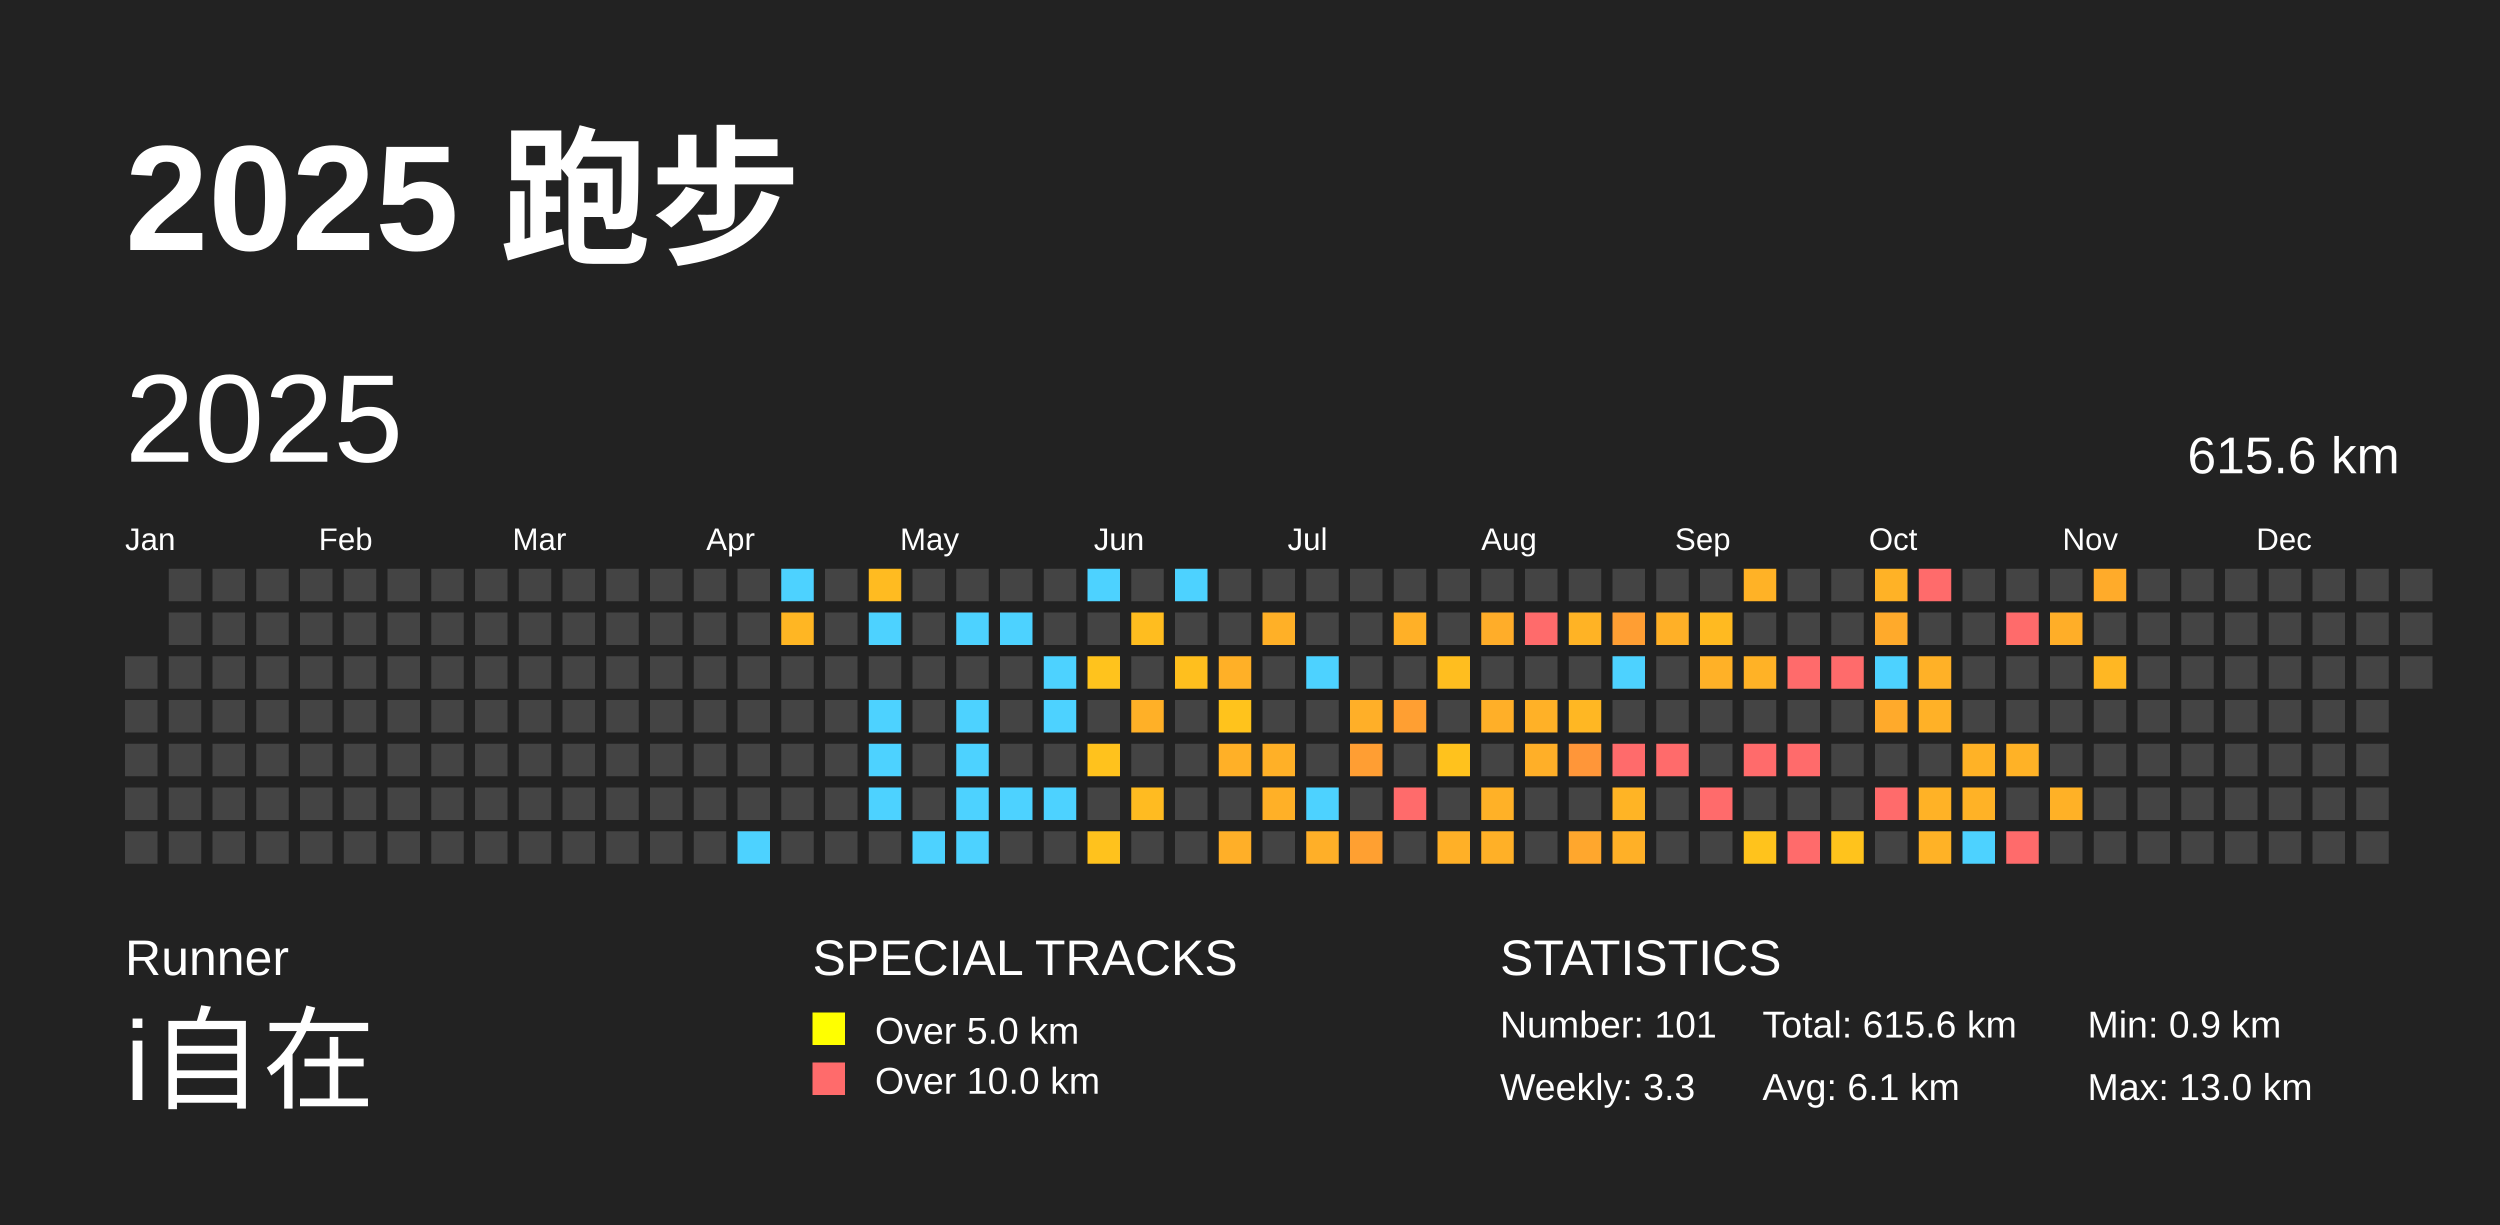
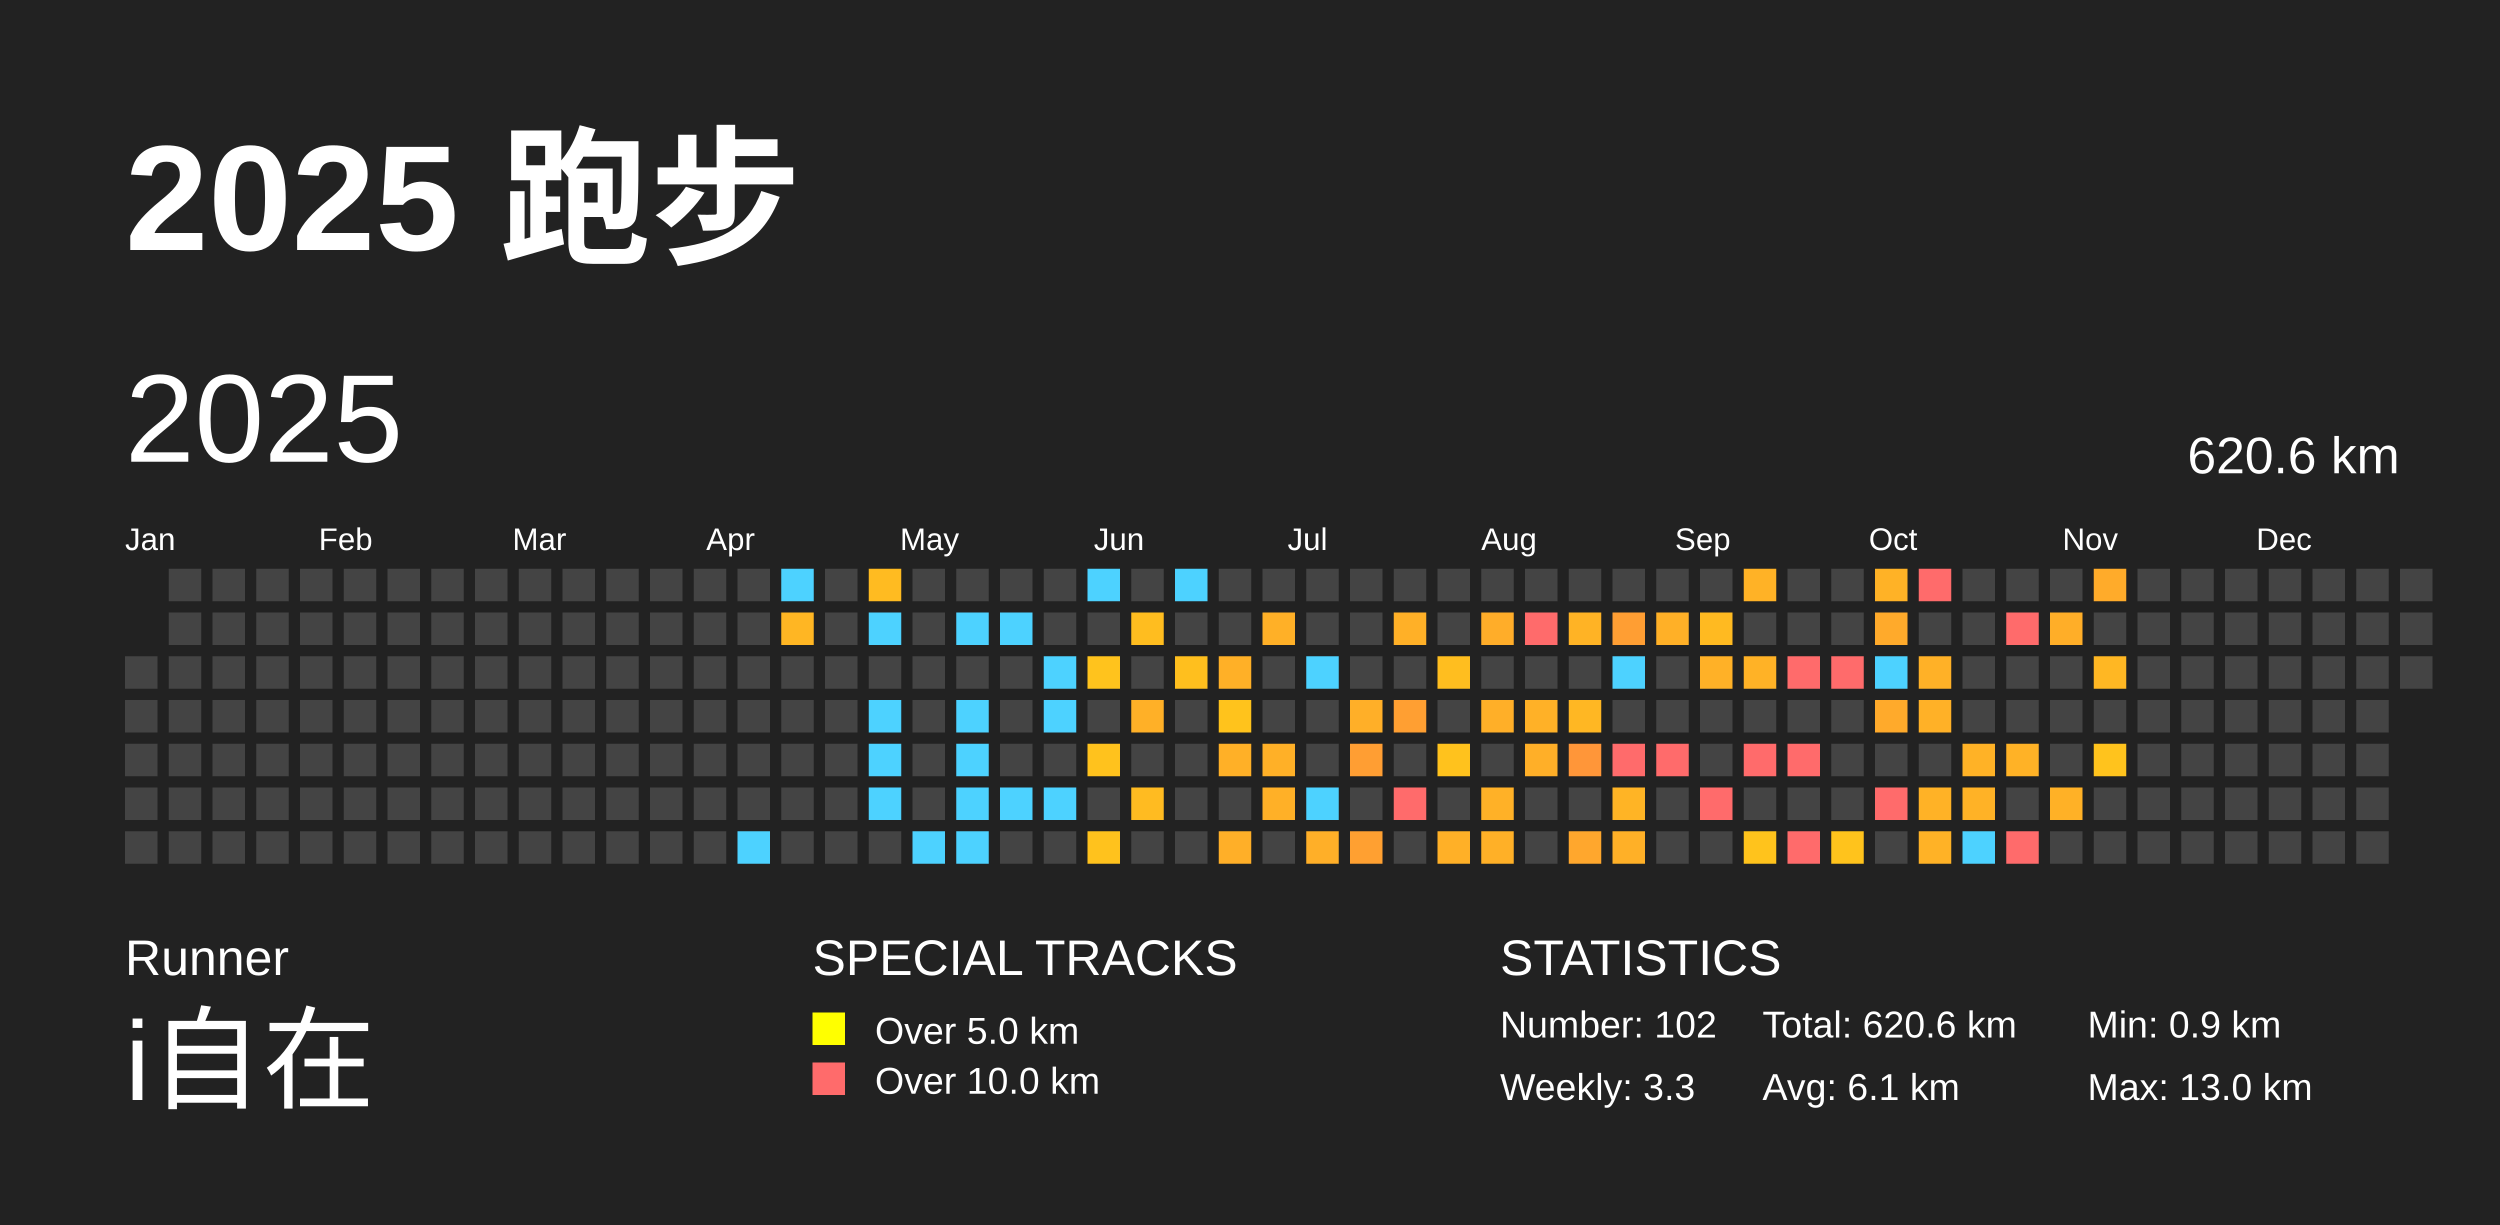
<svg xmlns="http://www.w3.org/2000/svg" baseProfile="full" height="98mm" version="1.1" viewBox="0,0,200,98" width="200mm">
  <defs />
  <rect fill="#222222" height="98" width="200" x="0" y="0" />
  <text fill="#FFFFFF" style="font-size:12px; font-family:Arial; font-weight:bold;" x="10" y="20">2025 跑步</text>
  <text fill="#FFFFFF" style="font-size:4px; font-family:Arial" x="10" y="78">Runner</text>
  <text fill="#FFFFFF" style="font-size:9px; font-family:Arial" x="10" y="88">i自在</text>
  <text fill="#FFFFFF" style="font-size:4px; font-family:Arial" x="65" y="78">SPECIAL TRACKS</text>
  <rect fill="#FFFF00" height="2.6" width="2.6" x="65" y="81" />
  <text fill="#FFFFFF" style="font-size:3px; font-family:Arial" x="70" y="83.5">Over 5.0 km</text>
  <rect fill="#FF6B6B" height="2.6" width="2.6" x="65" y="85" />
  <text fill="#FFFFFF" style="font-size:3px; font-family:Arial" x="70" y="87.5">Over 10.0 km</text>
  <text fill="#FFFFFF" style="font-size:4px; font-family:Arial" x="120" y="78">STATISTICS</text>
-   <text fill="#FFFFFF" style="font-size:3px; font-family:Arial" x="120" y="83">Number: 101</text>
+   <text fill="#FFFFFF" style="font-size:3px; font-family:Arial" x="120" y="83">Number: 102</text>
  <text fill="#FFFFFF" style="font-size:3px; font-family:Arial" x="120" y="88">Weekly: 3.3</text>
-   <text fill="#FFFFFF" style="font-size:3px; font-family:Arial" x="141" y="83">Total: 615.6 km</text>
+   <text fill="#FFFFFF" style="font-size:3px; font-family:Arial" x="141" y="83">Total: 620.6 km</text>
  <text fill="#FFFFFF" style="font-size:3px; font-family:Arial" x="141" y="88">Avg: 6.1 km</text>
  <text fill="#FFFFFF" style="font-size:3px; font-family:Arial" x="167" y="83">Min: 0.9 km</text>
  <text fill="#FFFFFF" style="font-size:3px; font-family:Arial" x="167" y="88">Max: 13.0 km</text>
  <text dominant-baseline="hanging" fill="#FFFFFF" style="font-size:10.0px; font-family:Arial;" x="10" y="30">2025</text>
-   <text dominant-baseline="hanging" fill="#FFFFFF" style="font-size:4.125px; font-family:Arial;" x="175" y="35">615.6 km</text>
+   <text dominant-baseline="hanging" fill="#FFFFFF" style="font-size:4.125px; font-family:Arial;" x="175" y="35">620.6 km</text>
  <text fill="#FFFFFF" style="font-size:2.5px; font-family:Arial" x="10.0" y="44">Jan</text>
  <text fill="#FFFFFF" style="font-size:2.5px; font-family:Arial" x="25.5" y="44">Feb</text>
  <text fill="#FFFFFF" style="font-size:2.5px; font-family:Arial" x="41.0" y="44">Mar</text>
  <text fill="#FFFFFF" style="font-size:2.5px; font-family:Arial" x="56.5" y="44">Apr</text>
  <text fill="#FFFFFF" style="font-size:2.5px; font-family:Arial" x="72.0" y="44">May</text>
  <text fill="#FFFFFF" style="font-size:2.5px; font-family:Arial" x="87.5" y="44">Jun</text>
  <text fill="#FFFFFF" style="font-size:2.5px; font-family:Arial" x="103.0" y="44">Jul</text>
  <text fill="#FFFFFF" style="font-size:2.5px; font-family:Arial" x="118.5" y="44">Aug</text>
  <text fill="#FFFFFF" style="font-size:2.5px; font-family:Arial" x="134.0" y="44">Sep</text>
  <text fill="#FFFFFF" style="font-size:2.5px; font-family:Arial" x="149.5" y="44">Oct</text>
  <text fill="#FFFFFF" style="font-size:2.5px; font-family:Arial" x="165.0" y="44">Nov</text>
  <text fill="#FFFFFF" style="font-size:2.5px; font-family:Arial" x="180.5" y="44">Dec</text>
  <rect fill="#444444" height="2.6" width="2.6" x="10.0" y="52.5" />
  <rect fill="#444444" height="2.6" width="2.6" x="10.0" y="56.0" />
  <rect fill="#444444" height="2.6" width="2.6" x="10.0" y="59.5" />
  <rect fill="#444444" height="2.6" width="2.6" x="10.0" y="63.0" />
  <rect fill="#444444" height="2.6" width="2.6" x="10.0" y="66.5" />
  <rect fill="#444444" height="2.6" width="2.6" x="13.5" y="45.5" />
  <rect fill="#444444" height="2.6" width="2.6" x="13.5" y="49.0" />
  <rect fill="#444444" height="2.6" width="2.6" x="13.5" y="52.5" />
  <rect fill="#444444" height="2.6" width="2.6" x="13.5" y="56.0" />
  <rect fill="#444444" height="2.6" width="2.6" x="13.5" y="59.5" />
  <rect fill="#444444" height="2.6" width="2.6" x="13.5" y="63.0" />
  <rect fill="#444444" height="2.6" width="2.6" x="13.5" y="66.5" />
  <rect fill="#444444" height="2.6" width="2.6" x="17.0" y="45.5" />
  <rect fill="#444444" height="2.6" width="2.6" x="17.0" y="49.0" />
  <rect fill="#444444" height="2.6" width="2.6" x="17.0" y="52.5" />
  <rect fill="#444444" height="2.6" width="2.6" x="17.0" y="56.0" />
  <rect fill="#444444" height="2.6" width="2.6" x="17.0" y="59.5" />
  <rect fill="#444444" height="2.6" width="2.6" x="17.0" y="63.0" />
  <rect fill="#444444" height="2.6" width="2.6" x="17.0" y="66.5" />
  <rect fill="#444444" height="2.6" width="2.6" x="20.5" y="45.5" />
  <rect fill="#444444" height="2.6" width="2.6" x="20.5" y="49.0" />
  <rect fill="#444444" height="2.6" width="2.6" x="20.5" y="52.5" />
  <rect fill="#444444" height="2.6" width="2.6" x="20.5" y="56.0" />
  <rect fill="#444444" height="2.6" width="2.6" x="20.5" y="59.5" />
  <rect fill="#444444" height="2.6" width="2.6" x="20.5" y="63.0" />
  <rect fill="#444444" height="2.6" width="2.6" x="20.5" y="66.5" />
  <rect fill="#444444" height="2.6" width="2.6" x="24.0" y="45.5" />
  <rect fill="#444444" height="2.6" width="2.6" x="24.0" y="49.0" />
  <rect fill="#444444" height="2.6" width="2.6" x="24.0" y="52.5" />
  <rect fill="#444444" height="2.6" width="2.6" x="24.0" y="56.0" />
  <rect fill="#444444" height="2.6" width="2.6" x="24.0" y="59.5" />
  <rect fill="#444444" height="2.6" width="2.6" x="24.0" y="63.0" />
  <rect fill="#444444" height="2.6" width="2.6" x="24.0" y="66.5" />
  <rect fill="#444444" height="2.6" width="2.6" x="27.5" y="45.5" />
  <rect fill="#444444" height="2.6" width="2.6" x="27.5" y="49.0" />
  <rect fill="#444444" height="2.6" width="2.6" x="27.5" y="52.5" />
  <rect fill="#444444" height="2.6" width="2.6" x="27.5" y="56.0" />
  <rect fill="#444444" height="2.6" width="2.6" x="27.5" y="59.5" />
  <rect fill="#444444" height="2.6" width="2.6" x="27.5" y="63.0" />
  <rect fill="#444444" height="2.6" width="2.6" x="27.5" y="66.5" />
  <rect fill="#444444" height="2.6" width="2.6" x="31.0" y="45.5" />
  <rect fill="#444444" height="2.6" width="2.6" x="31.0" y="49.0" />
  <rect fill="#444444" height="2.6" width="2.6" x="31.0" y="52.5" />
  <rect fill="#444444" height="2.6" width="2.6" x="31.0" y="56.0" />
  <rect fill="#444444" height="2.6" width="2.6" x="31.0" y="59.5" />
  <rect fill="#444444" height="2.6" width="2.6" x="31.0" y="63.0" />
  <rect fill="#444444" height="2.6" width="2.6" x="31.0" y="66.5" />
  <rect fill="#444444" height="2.6" width="2.6" x="34.5" y="45.5" />
  <rect fill="#444444" height="2.6" width="2.6" x="34.5" y="49.0" />
  <rect fill="#444444" height="2.6" width="2.6" x="34.5" y="52.5" />
  <rect fill="#444444" height="2.6" width="2.6" x="34.5" y="56.0" />
  <rect fill="#444444" height="2.6" width="2.6" x="34.5" y="59.5" />
  <rect fill="#444444" height="2.6" width="2.6" x="34.5" y="63.0" />
  <rect fill="#444444" height="2.6" width="2.6" x="34.5" y="66.5" />
  <rect fill="#444444" height="2.6" width="2.6" x="38.0" y="45.5" />
  <rect fill="#444444" height="2.6" width="2.6" x="38.0" y="49.0" />
  <rect fill="#444444" height="2.6" width="2.6" x="38.0" y="52.5" />
  <rect fill="#444444" height="2.6" width="2.6" x="38.0" y="56.0" />
  <rect fill="#444444" height="2.6" width="2.6" x="38.0" y="59.5" />
  <rect fill="#444444" height="2.6" width="2.6" x="38.0" y="63.0" />
  <rect fill="#444444" height="2.6" width="2.6" x="38.0" y="66.5" />
  <rect fill="#444444" height="2.6" width="2.6" x="41.5" y="45.5" />
  <rect fill="#444444" height="2.6" width="2.6" x="41.5" y="49.0" />
  <rect fill="#444444" height="2.6" width="2.6" x="41.5" y="52.5" />
  <rect fill="#444444" height="2.6" width="2.6" x="41.5" y="56.0" />
  <rect fill="#444444" height="2.6" width="2.6" x="41.5" y="59.5" />
  <rect fill="#444444" height="2.6" width="2.6" x="41.5" y="63.0" />
  <rect fill="#444444" height="2.6" width="2.6" x="41.5" y="66.5" />
  <rect fill="#444444" height="2.6" width="2.6" x="45.0" y="45.5" />
  <rect fill="#444444" height="2.6" width="2.6" x="45.0" y="49.0" />
  <rect fill="#444444" height="2.6" width="2.6" x="45.0" y="52.5" />
  <rect fill="#444444" height="2.6" width="2.6" x="45.0" y="56.0" />
  <rect fill="#444444" height="2.6" width="2.6" x="45.0" y="59.5" />
  <rect fill="#444444" height="2.6" width="2.6" x="45.0" y="63.0" />
  <rect fill="#444444" height="2.6" width="2.6" x="45.0" y="66.5" />
  <rect fill="#444444" height="2.6" width="2.6" x="48.5" y="45.5" />
  <rect fill="#444444" height="2.6" width="2.6" x="48.5" y="49.0" />
  <rect fill="#444444" height="2.6" width="2.6" x="48.5" y="52.5" />
  <rect fill="#444444" height="2.6" width="2.6" x="48.5" y="56.0" />
  <rect fill="#444444" height="2.6" width="2.6" x="48.5" y="59.5" />
  <rect fill="#444444" height="2.6" width="2.6" x="48.5" y="63.0" />
  <rect fill="#444444" height="2.6" width="2.6" x="48.5" y="66.5" />
  <rect fill="#444444" height="2.6" width="2.6" x="52.0" y="45.5" />
  <rect fill="#444444" height="2.6" width="2.6" x="52.0" y="49.0" />
  <rect fill="#444444" height="2.6" width="2.6" x="52.0" y="52.5" />
  <rect fill="#444444" height="2.6" width="2.6" x="52.0" y="56.0" />
  <rect fill="#444444" height="2.6" width="2.6" x="52.0" y="59.5" />
  <rect fill="#444444" height="2.6" width="2.6" x="52.0" y="63.0" />
  <rect fill="#444444" height="2.6" width="2.6" x="52.0" y="66.5" />
  <rect fill="#444444" height="2.6" width="2.6" x="55.5" y="45.5" />
  <rect fill="#444444" height="2.6" width="2.6" x="55.5" y="49.0" />
  <rect fill="#444444" height="2.6" width="2.6" x="55.5" y="52.5" />
  <rect fill="#444444" height="2.6" width="2.6" x="55.5" y="56.0" />
  <rect fill="#444444" height="2.6" width="2.6" x="55.5" y="59.5" />
  <rect fill="#444444" height="2.6" width="2.6" x="55.5" y="63.0" />
  <rect fill="#444444" height="2.6" width="2.6" x="55.5" y="66.5" />
  <rect fill="#444444" height="2.6" width="2.6" x="59.0" y="45.5" />
  <rect fill="#444444" height="2.6" width="2.6" x="59.0" y="49.0" />
  <rect fill="#444444" height="2.6" width="2.6" x="59.0" y="52.5" />
  <rect fill="#444444" height="2.6" width="2.6" x="59.0" y="56.0" />
  <rect fill="#444444" height="2.6" width="2.6" x="59.0" y="59.5" />
  <rect fill="#444444" height="2.6" width="2.6" x="59.0" y="63.0" />
  <rect fill="#4dd2ff" height="2.6" width="2.6" x="59.0" y="66.5" />
  <rect fill="#4dd2ff" height="2.6" width="2.6" x="62.5" y="45.5" />
  <rect fill="#ffb623" height="2.6" width="2.6" x="62.5" y="49.0" />
  <rect fill="#444444" height="2.6" width="2.6" x="62.5" y="52.5" />
  <rect fill="#444444" height="2.6" width="2.6" x="62.5" y="56.0" />
  <rect fill="#444444" height="2.6" width="2.6" x="62.5" y="59.5" />
  <rect fill="#444444" height="2.6" width="2.6" x="62.5" y="63.0" />
  <rect fill="#444444" height="2.6" width="2.6" x="62.5" y="66.5" />
  <rect fill="#444444" height="2.6" width="2.6" x="66.0" y="45.5" />
  <rect fill="#444444" height="2.6" width="2.6" x="66.0" y="49.0" />
  <rect fill="#444444" height="2.6" width="2.6" x="66.0" y="52.5" />
  <rect fill="#444444" height="2.6" width="2.6" x="66.0" y="56.0" />
  <rect fill="#444444" height="2.6" width="2.6" x="66.0" y="59.5" />
  <rect fill="#444444" height="2.6" width="2.6" x="66.0" y="63.0" />
  <rect fill="#444444" height="2.6" width="2.6" x="66.0" y="66.5" />
  <rect fill="#ffbb21" height="2.6" width="2.6" x="69.5" y="45.5" />
  <rect fill="#4dd2ff" height="2.6" width="2.6" x="69.5" y="49.0" />
  <rect fill="#444444" height="2.6" width="2.6" x="69.5" y="52.5" />
  <rect fill="#4dd2ff" height="2.6" width="2.6" x="69.5" y="56.0" />
  <rect fill="#4dd2ff" height="2.6" width="2.6" x="69.5" y="59.5" />
  <rect fill="#4dd2ff" height="2.6" width="2.6" x="69.5" y="63.0" />
  <rect fill="#444444" height="2.6" width="2.6" x="69.5" y="66.5" />
  <rect fill="#444444" height="2.6" width="2.6" x="73.0" y="45.5" />
  <rect fill="#444444" height="2.6" width="2.6" x="73.0" y="49.0" />
  <rect fill="#444444" height="2.6" width="2.6" x="73.0" y="52.5" />
  <rect fill="#444444" height="2.6" width="2.6" x="73.0" y="56.0" />
  <rect fill="#444444" height="2.6" width="2.6" x="73.0" y="59.5" />
  <rect fill="#444444" height="2.6" width="2.6" x="73.0" y="63.0" />
  <rect fill="#4dd2ff" height="2.6" width="2.6" x="73.0" y="66.5" />
  <rect fill="#444444" height="2.6" width="2.6" x="76.5" y="45.5" />
  <rect fill="#4dd2ff" height="2.6" width="2.6" x="76.5" y="49.0" />
  <rect fill="#444444" height="2.6" width="2.6" x="76.5" y="52.5" />
  <rect fill="#4dd2ff" height="2.6" width="2.6" x="76.5" y="56.0" />
  <rect fill="#4dd2ff" height="2.6" width="2.6" x="76.5" y="59.5" />
  <rect fill="#4dd2ff" height="2.6" width="2.6" x="76.5" y="63.0" />
  <rect fill="#4dd2ff" height="2.6" width="2.6" x="76.5" y="66.5" />
  <rect fill="#444444" height="2.6" width="2.6" x="80.0" y="45.5" />
  <rect fill="#4dd2ff" height="2.6" width="2.6" x="80.0" y="49.0" />
  <rect fill="#444444" height="2.6" width="2.6" x="80.0" y="52.5" />
  <rect fill="#444444" height="2.6" width="2.6" x="80.0" y="56.0" />
  <rect fill="#444444" height="2.6" width="2.6" x="80.0" y="59.5" />
  <rect fill="#4dd2ff" height="2.6" width="2.6" x="80.0" y="63.0" />
  <rect fill="#444444" height="2.6" width="2.6" x="80.0" y="66.5" />
  <rect fill="#444444" height="2.6" width="2.6" x="83.5" y="45.5" />
  <rect fill="#444444" height="2.6" width="2.6" x="83.5" y="49.0" />
  <rect fill="#4dd2ff" height="2.6" width="2.6" x="83.5" y="52.5" />
  <rect fill="#4dd2ff" height="2.6" width="2.6" x="83.5" y="56.0" />
  <rect fill="#444444" height="2.6" width="2.6" x="83.5" y="59.5" />
  <rect fill="#4dd2ff" height="2.6" width="2.6" x="83.5" y="63.0" />
  <rect fill="#444444" height="2.6" width="2.6" x="83.5" y="66.5" />
  <rect fill="#4dd2ff" height="2.6" width="2.6" x="87.0" y="45.5" />
  <rect fill="#444444" height="2.6" width="2.6" x="87.0" y="49.0" />
  <rect fill="#ffc31d" height="2.6" width="2.6" x="87.0" y="52.5" />
  <rect fill="#444444" height="2.6" width="2.6" x="87.0" y="56.0" />
  <rect fill="#ffc21d" height="2.6" width="2.6" x="87.0" y="59.5" />
  <rect fill="#444444" height="2.6" width="2.6" x="87.0" y="63.0" />
  <rect fill="#ffc21d" height="2.6" width="2.6" x="87.0" y="66.5" />
  <rect fill="#444444" height="2.6" width="2.6" x="90.5" y="45.5" />
  <rect fill="#ffbd1f" height="2.6" width="2.6" x="90.5" y="49.0" />
  <rect fill="#444444" height="2.6" width="2.6" x="90.5" y="52.5" />
  <rect fill="#ffb027" height="2.6" width="2.6" x="90.5" y="56.0" />
  <rect fill="#444444" height="2.6" width="2.6" x="90.5" y="59.5" />
  <rect fill="#ffbb21" height="2.6" width="2.6" x="90.5" y="63.0" />
  <rect fill="#444444" height="2.6" width="2.6" x="90.5" y="66.5" />
  <rect fill="#4dd2ff" height="2.6" width="2.6" x="94.0" y="45.5" />
  <rect fill="#444444" height="2.6" width="2.6" x="94.0" y="49.0" />
  <rect fill="#ffbf1e" height="2.6" width="2.6" x="94.0" y="52.5" />
  <rect fill="#444444" height="2.6" width="2.6" x="94.0" y="56.0" />
  <rect fill="#444444" height="2.6" width="2.6" x="94.0" y="59.5" />
  <rect fill="#444444" height="2.6" width="2.6" x="94.0" y="63.0" />
  <rect fill="#444444" height="2.6" width="2.6" x="94.0" y="66.5" />
  <rect fill="#444444" height="2.6" width="2.6" x="97.5" y="45.5" />
  <rect fill="#444444" height="2.6" width="2.6" x="97.5" y="49.0" />
  <rect fill="#ffb027" height="2.6" width="2.6" x="97.5" y="52.5" />
  <rect fill="#ffc31c" height="2.6" width="2.6" x="97.5" y="56.0" />
  <rect fill="#ffb027" height="2.6" width="2.6" x="97.5" y="59.5" />
  <rect fill="#444444" height="2.6" width="2.6" x="97.5" y="63.0" />
  <rect fill="#ffaf28" height="2.6" width="2.6" x="97.5" y="66.5" />
  <rect fill="#444444" height="2.6" width="2.6" x="101.0" y="45.5" />
  <rect fill="#ffb027" height="2.6" width="2.6" x="101.0" y="49.0" />
  <rect fill="#444444" height="2.6" width="2.6" x="101.0" y="52.5" />
  <rect fill="#444444" height="2.6" width="2.6" x="101.0" y="56.0" />
  <rect fill="#ffb027" height="2.6" width="2.6" x="101.0" y="59.5" />
  <rect fill="#ffb027" height="2.6" width="2.6" x="101.0" y="63.0" />
  <rect fill="#444444" height="2.6" width="2.6" x="101.0" y="66.5" />
  <rect fill="#444444" height="2.6" width="2.6" x="104.5" y="45.5" />
  <rect fill="#444444" height="2.6" width="2.6" x="104.5" y="49.0" />
  <rect fill="#4dd2ff" height="2.6" width="2.6" x="104.5" y="52.5" />
  <rect fill="#444444" height="2.6" width="2.6" x="104.5" y="56.0" />
  <rect fill="#444444" height="2.6" width="2.6" x="104.5" y="59.5" />
  <rect fill="#4dd2ff" height="2.6" width="2.6" x="104.5" y="63.0" />
  <rect fill="#ffaf28" height="2.6" width="2.6" x="104.5" y="66.5" />
  <rect fill="#444444" height="2.6" width="2.6" x="108.0" y="45.5" />
  <rect fill="#444444" height="2.6" width="2.6" x="108.0" y="49.0" />
  <rect fill="#444444" height="2.6" width="2.6" x="108.0" y="52.5" />
  <rect fill="#ffaf28" height="2.6" width="2.6" x="108.0" y="56.0" />
  <rect fill="#ff9e33" height="2.6" width="2.6" x="108.0" y="59.5" />
  <rect fill="#444444" height="2.6" width="2.6" x="108.0" y="63.0" />
  <rect fill="#ffa031" height="2.6" width="2.6" x="108.0" y="66.5" />
  <rect fill="#444444" height="2.6" width="2.6" x="111.5" y="45.5" />
  <rect fill="#ffb027" height="2.6" width="2.6" x="111.5" y="49.0" />
  <rect fill="#444444" height="2.6" width="2.6" x="111.5" y="52.5" />
  <rect fill="#ff9f32" height="2.6" width="2.6" x="111.5" y="56.0" />
  <rect fill="#444444" height="2.6" width="2.6" x="111.5" y="59.5" />
  <rect fill="#FF6B6B" height="2.6" width="2.6" x="111.5" y="63.0" />
  <rect fill="#444444" height="2.6" width="2.6" x="111.5" y="66.5" />
  <rect fill="#444444" height="2.6" width="2.6" x="115.0" y="45.5" />
  <rect fill="#444444" height="2.6" width="2.6" x="115.0" y="49.0" />
  <rect fill="#ffbe1f" height="2.6" width="2.6" x="115.0" y="52.5" />
  <rect fill="#444444" height="2.6" width="2.6" x="115.0" y="56.0" />
  <rect fill="#ffc21d" height="2.6" width="2.6" x="115.0" y="59.5" />
  <rect fill="#444444" height="2.6" width="2.6" x="115.0" y="63.0" />
  <rect fill="#ffb027" height="2.6" width="2.6" x="115.0" y="66.5" />
  <rect fill="#444444" height="2.6" width="2.6" x="118.5" y="45.5" />
  <rect fill="#ffad29" height="2.6" width="2.6" x="118.5" y="49.0" />
  <rect fill="#444444" height="2.6" width="2.6" x="118.5" y="52.5" />
  <rect fill="#ffaf28" height="2.6" width="2.6" x="118.5" y="56.0" />
  <rect fill="#444444" height="2.6" width="2.6" x="118.5" y="59.5" />
  <rect fill="#ffb127" height="2.6" width="2.6" x="118.5" y="63.0" />
  <rect fill="#ffb027" height="2.6" width="2.6" x="118.5" y="66.5" />
  <rect fill="#444444" height="2.6" width="2.6" x="122.0" y="45.5" />
  <rect fill="#FF6B6B" height="2.6" width="2.6" x="122.0" y="49.0" />
  <rect fill="#444444" height="2.6" width="2.6" x="122.0" y="52.5" />
  <rect fill="#ffb127" height="2.6" width="2.6" x="122.0" y="56.0" />
  <rect fill="#ffaf28" height="2.6" width="2.6" x="122.0" y="59.5" />
  <rect fill="#444444" height="2.6" width="2.6" x="122.0" y="63.0" />
  <rect fill="#444444" height="2.6" width="2.6" x="122.0" y="66.5" />
  <rect fill="#444444" height="2.6" width="2.6" x="125.5" y="45.5" />
  <rect fill="#ffb325" height="2.6" width="2.6" x="125.5" y="49.0" />
  <rect fill="#444444" height="2.6" width="2.6" x="125.5" y="52.5" />
  <rect fill="#ffb723" height="2.6" width="2.6" x="125.5" y="56.0" />
  <rect fill="#ff9639" height="2.6" width="2.6" x="125.5" y="59.5" />
  <rect fill="#444444" height="2.6" width="2.6" x="125.5" y="63.0" />
  <rect fill="#ffa72d" height="2.6" width="2.6" x="125.5" y="66.5" />
  <rect fill="#444444" height="2.6" width="2.6" x="129.0" y="45.5" />
  <rect fill="#ff9e33" height="2.6" width="2.6" x="129.0" y="49.0" />
  <rect fill="#4dd2ff" height="2.6" width="2.6" x="129.0" y="52.5" />
  <rect fill="#444444" height="2.6" width="2.6" x="129.0" y="56.0" />
  <rect fill="#FF6B6B" height="2.6" width="2.6" x="129.0" y="59.5" />
  <rect fill="#ffb425" height="2.6" width="2.6" x="129.0" y="63.0" />
  <rect fill="#ffb027" height="2.6" width="2.6" x="129.0" y="66.5" />
  <rect fill="#444444" height="2.6" width="2.6" x="132.5" y="45.5" />
  <rect fill="#ffb027" height="2.6" width="2.6" x="132.5" y="49.0" />
  <rect fill="#444444" height="2.6" width="2.6" x="132.5" y="52.5" />
  <rect fill="#444444" height="2.6" width="2.6" x="132.5" y="56.0" />
  <rect fill="#FF6B6B" height="2.6" width="2.6" x="132.5" y="59.5" />
  <rect fill="#444444" height="2.6" width="2.6" x="132.5" y="63.0" />
  <rect fill="#444444" height="2.6" width="2.6" x="132.5" y="66.5" />
  <rect fill="#444444" height="2.6" width="2.6" x="136.0" y="45.5" />
  <rect fill="#ffba21" height="2.6" width="2.6" x="136.0" y="49.0" />
  <rect fill="#ffb127" height="2.6" width="2.6" x="136.0" y="52.5" />
  <rect fill="#444444" height="2.6" width="2.6" x="136.0" y="56.0" />
  <rect fill="#444444" height="2.6" width="2.6" x="136.0" y="59.5" />
  <rect fill="#FF6B6B" height="2.6" width="2.6" x="136.0" y="63.0" />
  <rect fill="#444444" height="2.6" width="2.6" x="136.0" y="66.5" />
  <rect fill="#ffb226" height="2.6" width="2.6" x="139.5" y="45.5" />
  <rect fill="#444444" height="2.6" width="2.6" x="139.5" y="49.0" />
  <rect fill="#ffb226" height="2.6" width="2.6" x="139.5" y="52.5" />
  <rect fill="#444444" height="2.6" width="2.6" x="139.5" y="56.0" />
  <rect fill="#FF6B6B" height="2.6" width="2.6" x="139.5" y="59.5" />
  <rect fill="#444444" height="2.6" width="2.6" x="139.5" y="63.0" />
  <rect fill="#ffc31c" height="2.6" width="2.6" x="139.5" y="66.5" />
  <rect fill="#444444" height="2.6" width="2.6" x="143.0" y="45.5" />
  <rect fill="#444444" height="2.6" width="2.6" x="143.0" y="49.0" />
  <rect fill="#FF6B6B" height="2.6" width="2.6" x="143.0" y="52.5" />
  <rect fill="#444444" height="2.6" width="2.6" x="143.0" y="56.0" />
  <rect fill="#FF6B6B" height="2.6" width="2.6" x="143.0" y="59.5" />
  <rect fill="#444444" height="2.6" width="2.6" x="143.0" y="63.0" />
  <rect fill="#FF6B6B" height="2.6" width="2.6" x="143.0" y="66.5" />
  <rect fill="#444444" height="2.6" width="2.6" x="146.5" y="45.5" />
  <rect fill="#444444" height="2.6" width="2.6" x="146.5" y="49.0" />
  <rect fill="#FF6B6B" height="2.6" width="2.6" x="146.5" y="52.5" />
  <rect fill="#444444" height="2.6" width="2.6" x="146.5" y="56.0" />
  <rect fill="#444444" height="2.6" width="2.6" x="146.5" y="59.5" />
  <rect fill="#444444" height="2.6" width="2.6" x="146.5" y="63.0" />
  <rect fill="#ffc31c" height="2.6" width="2.6" x="146.5" y="66.5" />
  <rect fill="#ffb226" height="2.6" width="2.6" x="150.0" y="45.5" />
  <rect fill="#ffaa2b" height="2.6" width="2.6" x="150.0" y="49.0" />
  <rect fill="#4dd2ff" height="2.6" width="2.6" x="150.0" y="52.5" />
  <rect fill="#ffaa2b" height="2.6" width="2.6" x="150.0" y="56.0" />
  <rect fill="#444444" height="2.6" width="2.6" x="150.0" y="59.5" />
  <rect fill="#FF6B6B" height="2.6" width="2.6" x="150.0" y="63.0" />
  <rect fill="#444444" height="2.6" width="2.6" x="150.0" y="66.5" />
  <rect fill="#FF6B6B" height="2.6" width="2.6" x="153.5" y="45.5" />
  <rect fill="#444444" height="2.6" width="2.6" x="153.5" y="49.0" />
  <rect fill="#ffb127" height="2.6" width="2.6" x="153.5" y="52.5" />
  <rect fill="#ffb127" height="2.6" width="2.6" x="153.5" y="56.0" />
  <rect fill="#444444" height="2.6" width="2.6" x="153.5" y="59.5" />
  <rect fill="#ffb226" height="2.6" width="2.6" x="153.5" y="63.0" />
  <rect fill="#ffb226" height="2.6" width="2.6" x="153.5" y="66.5" />
  <rect fill="#444444" height="2.6" width="2.6" x="157.0" y="45.5" />
  <rect fill="#444444" height="2.6" width="2.6" x="157.0" y="49.0" />
  <rect fill="#444444" height="2.6" width="2.6" x="157.0" y="52.5" />
  <rect fill="#444444" height="2.6" width="2.6" x="157.0" y="56.0" />
  <rect fill="#ffb226" height="2.6" width="2.6" x="157.0" y="59.5" />
  <rect fill="#ffb226" height="2.6" width="2.6" x="157.0" y="63.0" />
  <rect fill="#4dd2ff" height="2.6" width="2.6" x="157.0" y="66.5" />
  <rect fill="#444444" height="2.6" width="2.6" x="160.5" y="45.5" />
  <rect fill="#FF6B6B" height="2.6" width="2.6" x="160.5" y="49.0" />
  <rect fill="#444444" height="2.6" width="2.6" x="160.5" y="52.5" />
  <rect fill="#444444" height="2.6" width="2.6" x="160.5" y="56.0" />
  <rect fill="#ffb226" height="2.6" width="2.6" x="160.5" y="59.5" />
  <rect fill="#444444" height="2.6" width="2.6" x="160.5" y="63.0" />
  <rect fill="#FF6B6B" height="2.6" width="2.6" x="160.5" y="66.5" />
  <rect fill="#444444" height="2.6" width="2.6" x="164.0" y="45.5" />
  <rect fill="#ffae28" height="2.6" width="2.6" x="164.0" y="49.0" />
  <rect fill="#444444" height="2.6" width="2.6" x="164.0" y="52.5" />
  <rect fill="#444444" height="2.6" width="2.6" x="164.0" y="56.0" />
  <rect fill="#444444" height="2.6" width="2.6" x="164.0" y="59.5" />
  <rect fill="#ffb126" height="2.6" width="2.6" x="164.0" y="63.0" />
  <rect fill="#444444" height="2.6" width="2.6" x="164.0" y="66.5" />
  <rect fill="#ffab2a" height="2.6" width="2.6" x="167.5" y="45.5" />
  <rect fill="#444444" height="2.6" width="2.6" x="167.5" y="49.0" />
  <rect fill="#ffb723" height="2.6" width="2.6" x="167.5" y="52.5" />
  <rect fill="#444444" height="2.6" width="2.6" x="167.5" y="56.0" />
-   <rect fill="#444444" height="2.6" width="2.6" x="167.5" y="59.5" />
+   <rect fill="#ffc31d" height="2.6" width="2.6" x="167.5" y="59.5" />
  <rect fill="#444444" height="2.6" width="2.6" x="167.5" y="63.0" />
  <rect fill="#444444" height="2.6" width="2.6" x="167.5" y="66.5" />
  <rect fill="#444444" height="2.6" width="2.6" x="171.0" y="45.5" />
  <rect fill="#444444" height="2.6" width="2.6" x="171.0" y="49.0" />
  <rect fill="#444444" height="2.6" width="2.6" x="171.0" y="52.5" />
  <rect fill="#444444" height="2.6" width="2.6" x="171.0" y="56.0" />
  <rect fill="#444444" height="2.6" width="2.6" x="171.0" y="59.5" />
  <rect fill="#444444" height="2.6" width="2.6" x="171.0" y="63.0" />
  <rect fill="#444444" height="2.6" width="2.6" x="171.0" y="66.5" />
  <rect fill="#444444" height="2.6" width="2.6" x="174.5" y="45.5" />
  <rect fill="#444444" height="2.6" width="2.6" x="174.5" y="49.0" />
  <rect fill="#444444" height="2.6" width="2.6" x="174.5" y="52.5" />
  <rect fill="#444444" height="2.6" width="2.6" x="174.5" y="56.0" />
  <rect fill="#444444" height="2.6" width="2.6" x="174.5" y="59.5" />
  <rect fill="#444444" height="2.6" width="2.6" x="174.5" y="63.0" />
  <rect fill="#444444" height="2.6" width="2.6" x="174.5" y="66.5" />
  <rect fill="#444444" height="2.6" width="2.6" x="178.0" y="45.5" />
  <rect fill="#444444" height="2.6" width="2.6" x="178.0" y="49.0" />
  <rect fill="#444444" height="2.6" width="2.6" x="178.0" y="52.5" />
  <rect fill="#444444" height="2.6" width="2.6" x="178.0" y="56.0" />
  <rect fill="#444444" height="2.6" width="2.6" x="178.0" y="59.5" />
  <rect fill="#444444" height="2.6" width="2.6" x="178.0" y="63.0" />
  <rect fill="#444444" height="2.6" width="2.6" x="178.0" y="66.5" />
  <rect fill="#444444" height="2.6" width="2.6" x="181.5" y="45.5" />
  <rect fill="#444444" height="2.6" width="2.6" x="181.5" y="49.0" />
  <rect fill="#444444" height="2.6" width="2.6" x="181.5" y="52.5" />
  <rect fill="#444444" height="2.6" width="2.6" x="181.5" y="56.0" />
  <rect fill="#444444" height="2.6" width="2.6" x="181.5" y="59.5" />
  <rect fill="#444444" height="2.6" width="2.6" x="181.5" y="63.0" />
  <rect fill="#444444" height="2.6" width="2.6" x="181.5" y="66.5" />
  <rect fill="#444444" height="2.6" width="2.6" x="185.0" y="45.5" />
  <rect fill="#444444" height="2.6" width="2.6" x="185.0" y="49.0" />
  <rect fill="#444444" height="2.6" width="2.6" x="185.0" y="52.5" />
  <rect fill="#444444" height="2.6" width="2.6" x="185.0" y="56.0" />
  <rect fill="#444444" height="2.6" width="2.6" x="185.0" y="59.5" />
  <rect fill="#444444" height="2.6" width="2.6" x="185.0" y="63.0" />
  <rect fill="#444444" height="2.6" width="2.6" x="185.0" y="66.5" />
  <rect fill="#444444" height="2.6" width="2.6" x="188.5" y="45.5" />
  <rect fill="#444444" height="2.6" width="2.6" x="188.5" y="49.0" />
  <rect fill="#444444" height="2.6" width="2.6" x="188.5" y="52.5" />
  <rect fill="#444444" height="2.6" width="2.6" x="188.5" y="56.0" />
  <rect fill="#444444" height="2.6" width="2.6" x="188.5" y="59.5" />
  <rect fill="#444444" height="2.6" width="2.6" x="188.5" y="63.0" />
  <rect fill="#444444" height="2.6" width="2.6" x="188.5" y="66.5" />
  <rect fill="#444444" height="2.6" width="2.6" x="192.0" y="45.5" />
  <rect fill="#444444" height="2.6" width="2.6" x="192.0" y="49.0" />
  <rect fill="#444444" height="2.6" width="2.6" x="192.0" y="52.5" />
</svg>
